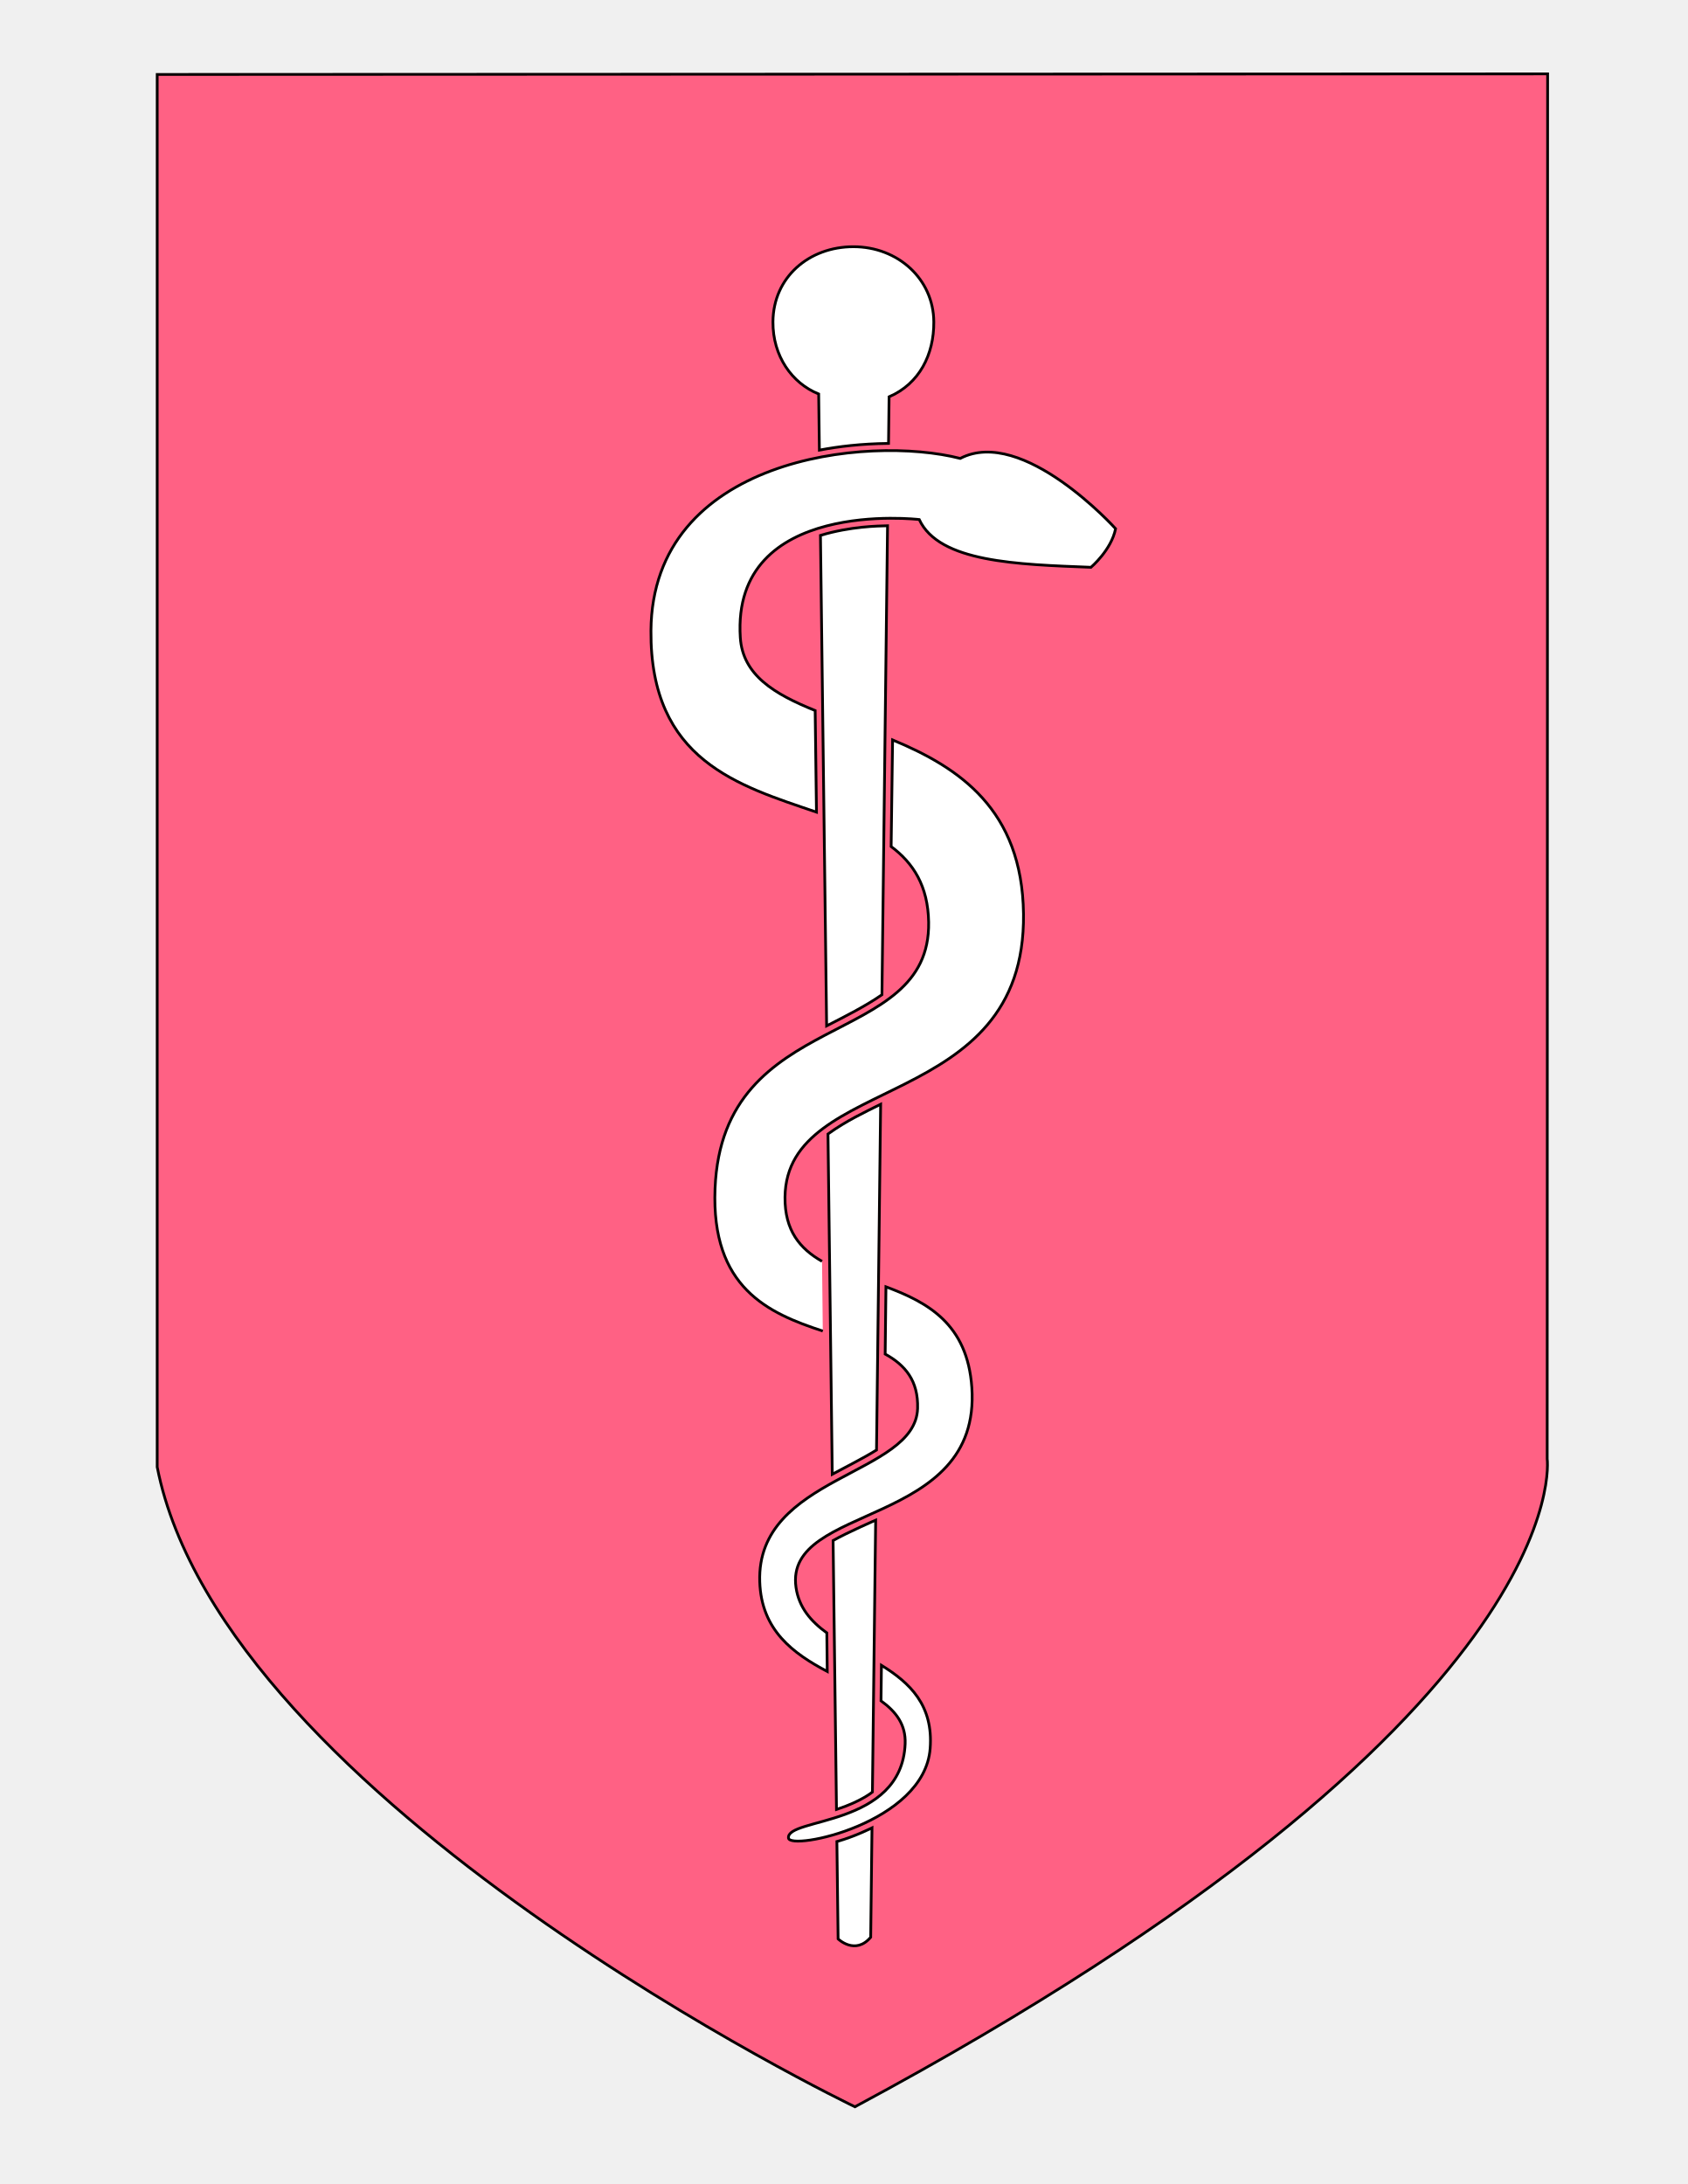
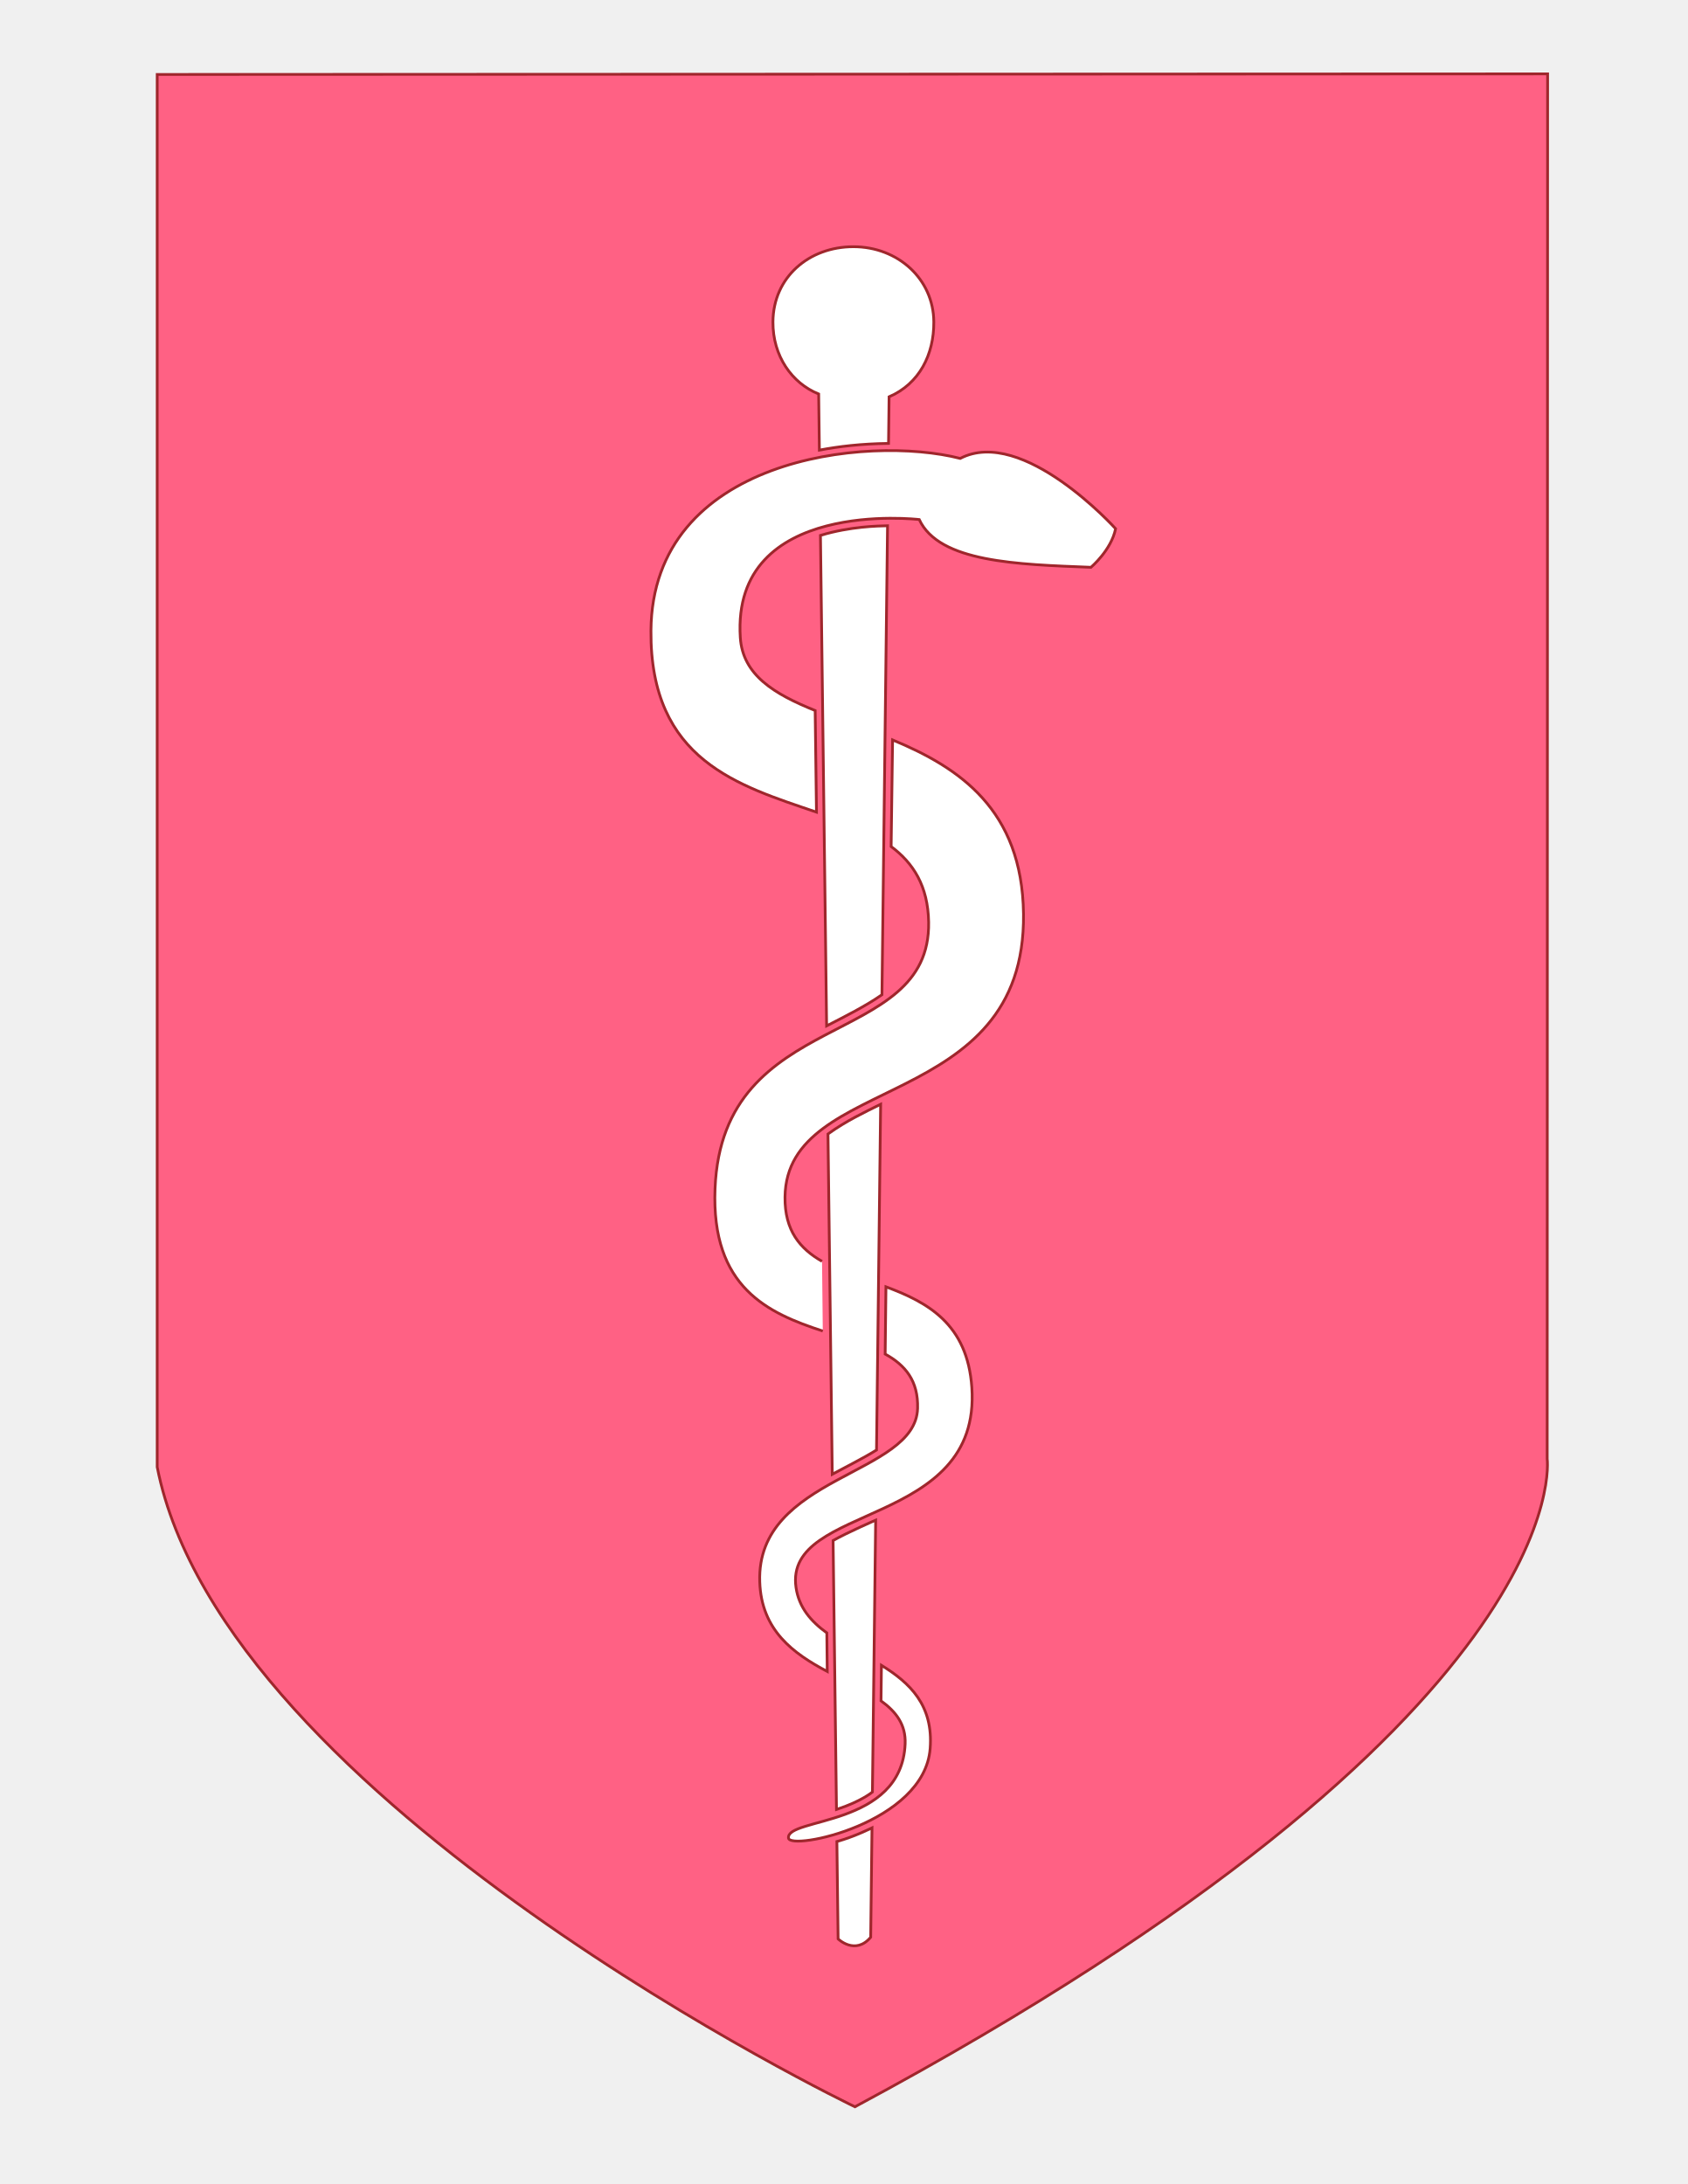
<svg xmlns="http://www.w3.org/2000/svg" xmlns:ns1="http://inkpad.envoza.com/svg_extensions" height="792pt" viewBox="0,0,612,792" width="612pt" version="1.1" id="svg39">
  <defs id="defs13" />
  <g id="Shield" ns1:layerName="Shield">
-     <path d="M57+27L561.155+26.796L561+529C561+529+573.752+622.37+310+764C310+764+81+654+57+532L57+27Z" stroke="#060000" stroke-width="2" fill="#000000" opacity="1" id="path15" style="fill:#ff6184;fill-opacity:1;stroke-width:1;stroke-miterlimit:4;stroke-dasharray:none" />
+     <path d="M57+27L561.155+26.796L561+529C561+529+573.752+622.37+310+764C310+764+81+654+57+532L57+27Z" stroke="#9f262c" stroke-width="2" fill="#000000" opacity="1" id="path15" style="fill:#ff6184;fill-opacity:1;stroke-width:1;stroke-miterlimit:4;stroke-dasharray:none" />
  </g>
  <g id="Asclepius Broken" ns1:layerName="Asclepius Broken">
    <path d="M352.939+612.722" opacity="1" fill="#ffffff" id="path18" />
-     <path d="M302.076+558.659L303.303+656.18C312.347+653.24+316.333+649.849+316.333+649.849L317.509+551.263C317.509+551.263+307.077+555.799+302.076+558.659Z" opacity="1" fill="#ffffff" id="path20" style="stroke:#060000;stroke-opacity:1;stroke-width:1;stroke-miterlimit:4;stroke-dasharray:none" />
-     <path d="M322.175+160.799L322.377+143.901C333.395+139.141+338.673+128.537+338.591+116.718C338.482+101.152+325.555+89.468+309.445+89.468C293.335+89.468+280.373+100.516+280.265+116.718C280.183+129.097+287.117+138.954+296.845+142.877L297.102+163.231C304.207+161.888+312.313+160.919+322.175+160.799Z" opacity="1" fill="#ffffff" id="path22" style="stroke:#060000;stroke-opacity:1;stroke-width:1;stroke-miterlimit:4;stroke-dasharray:none" />
-     <path d="M297.491+194.154L299.728+372.024C306.265+368.665+313.928+364.829+319.788+360.726L321.819+190.655C318.297+190.753+308.446+190.855+297.491+194.154Z" opacity="1" fill="#ffffff" id="path24" style="stroke:#060000;stroke-opacity:1;stroke-width:1;stroke-miterlimit:4;stroke-dasharray:none" />
-     <path d="M300.221+411.222L301.774+534.622C305.453+532.6+312.798+528.942+317.817+525.833L319.314+400.444C313.803+403.198+306.84+406.436+300.221+411.222Z" opacity="1" fill="#ffffff" id="path26" style="stroke:#060000;stroke-opacity:1;stroke-width:1;stroke-miterlimit:4;stroke-dasharray:none" />
-     <path d="M303.449+667.813L303.893+703.123C303.893+703.123+310.094+709.153+315.707+702.514L316.181+662.849C316.181+662.849+309.876+666.03+303.449+667.813Z" opacity="1" fill="#ffffff" id="path28" style="stroke:#060000;stroke-opacity:1;stroke-width:1;stroke-miterlimit:4;stroke-dasharray:none" />
-     <path d="M319.449+616.786C324.889+620.701+328.489+625.413+328.201+632.368C326.944+662.7+285.081+659.021+285.9+666.543C286.411+671.242+335.2+661.216+337.27+634.075C338.47+618.331+329.892+610.267+319.601+603.899L319.449+616.786Z" opacity="1" fill="#ffffff" id="path30" style="stroke:#060000;stroke-opacity:1;stroke-width:1;stroke-miterlimit:4;stroke-dasharray:none" />
-     <path d="M298.066+457.406C290.07+452.84+284.504+446.25+284.637+434.115C285.129+388.975+372.023+403.689+371.114+331.402C370.637+293.481+347.714+278.32+323.644+268.319L323.12+306.984C331.189+312.993+336.494+321.315+336.72+334.393C337.521+380.884+261.951+364.799+259.271+431.021C257.817+466.951+278.539+476.224+298.339+482.684" opacity="1" fill="#ffffff" id="path32" style="stroke:#060000;stroke-opacity:1;stroke-width:1;stroke-miterlimit:4;stroke-dasharray:none" />
-     <path d="M295.574+257.668C280.684+251.672+269.304+244.78+268.431+231.212C265.157+180.361+333.311+188.407+333.311+188.407C340.544+203.944+368.879+204.671+395.572+205.726C395.572+205.726+402.941+199.507+404.511+191.731C404.511+191.731+370.908+154.455+348.171+166.24C314.508+157.613+236.484+165.988+236.031+228.719C235.69+275.901+267.956+284.903+296.048+294.51L295.574+257.668Z" opacity="1" fill="#ffffff" id="path1888" style="stroke:#060000;stroke-opacity:1;stroke-width:1;stroke-miterlimit:4;stroke-dasharray:none" />
-     <path d="M320.958+491.031C328.224+495.031+333.016+500.703+332.715+510.75C331.986+535.131+274.22+535.034+275.476+573.598C276.052+591.295+287.734+599.656+299.957+606.138L299.798+592.149C294.056+587.98+289.671+582.969+288.624+575.646C284.237+544.971+355.879+554.289+352.378+503.168C350.797+480.094+336.372+472.276+321.237+466.644L320.958+491.031Z" opacity="1" fill="#ffffff" id="path36" style="stroke:#060000;stroke-opacity:1;stroke-width:1;stroke-miterlimit:4;stroke-dasharray:none" />
+     <path d="M302.076+558.659L303.303+656.18C312.347+653.24+316.333+649.849+316.333+649.849L317.509+551.263C317.509+551.263+307.077+555.799+302.076+558.659Z" opacity="1" fill="#ffffff" id="path20" style="stroke:#9f262c;stroke-opacity:1;stroke-width:1;stroke-miterlimit:4;stroke-dasharray:none" />
+     <path d="M322.175+160.799L322.377+143.901C333.395+139.141+338.673+128.537+338.591+116.718C338.482+101.152+325.555+89.468+309.445+89.468C293.335+89.468+280.373+100.516+280.265+116.718C280.183+129.097+287.117+138.954+296.845+142.877L297.102+163.231C304.207+161.888+312.313+160.919+322.175+160.799Z" opacity="1" fill="#ffffff" id="path22" style="stroke:#9f262c;stroke-opacity:1;stroke-width:1;stroke-miterlimit:4;stroke-dasharray:none" />
+     <path d="M297.491+194.154L299.728+372.024C306.265+368.665+313.928+364.829+319.788+360.726L321.819+190.655C318.297+190.753+308.446+190.855+297.491+194.154Z" opacity="1" fill="#ffffff" id="path24" style="stroke:#9f262c;stroke-opacity:1;stroke-width:1;stroke-miterlimit:4;stroke-dasharray:none" />
+     <path d="M300.221+411.222L301.774+534.622C305.453+532.6+312.798+528.942+317.817+525.833L319.314+400.444C313.803+403.198+306.84+406.436+300.221+411.222Z" opacity="1" fill="#ffffff" id="path26" style="stroke:#9f262c;stroke-opacity:1;stroke-width:1;stroke-miterlimit:4;stroke-dasharray:none" />
+     <path d="M303.449+667.813L303.893+703.123C303.893+703.123+310.094+709.153+315.707+702.514L316.181+662.849C316.181+662.849+309.876+666.03+303.449+667.813Z" opacity="1" fill="#ffffff" id="path28" style="stroke:#9f262c;stroke-opacity:1;stroke-width:1;stroke-miterlimit:4;stroke-dasharray:none" />
+     <path d="M319.449+616.786C324.889+620.701+328.489+625.413+328.201+632.368C326.944+662.7+285.081+659.021+285.9+666.543C286.411+671.242+335.2+661.216+337.27+634.075C338.47+618.331+329.892+610.267+319.601+603.899L319.449+616.786Z" opacity="1" fill="#ffffff" id="path30" style="stroke:#9f262c;stroke-opacity:1;stroke-width:1;stroke-miterlimit:4;stroke-dasharray:none" />
+     <path d="M298.066+457.406C290.07+452.84+284.504+446.25+284.637+434.115C285.129+388.975+372.023+403.689+371.114+331.402C370.637+293.481+347.714+278.32+323.644+268.319L323.12+306.984C331.189+312.993+336.494+321.315+336.72+334.393C337.521+380.884+261.951+364.799+259.271+431.021C257.817+466.951+278.539+476.224+298.339+482.684" opacity="1" fill="#ffffff" id="path32" style="stroke:#9f262c;stroke-opacity:1;stroke-width:1;stroke-miterlimit:4;stroke-dasharray:none" />
+     <path d="M295.574+257.668C280.684+251.672+269.304+244.78+268.431+231.212C265.157+180.361+333.311+188.407+333.311+188.407C340.544+203.944+368.879+204.671+395.572+205.726C395.572+205.726+402.941+199.507+404.511+191.731C404.511+191.731+370.908+154.455+348.171+166.24C314.508+157.613+236.484+165.988+236.031+228.719C235.69+275.901+267.956+284.903+296.048+294.51L295.574+257.668Z" opacity="1" fill="#ffffff" id="path1888" style="stroke:#9f262c;stroke-opacity:1;stroke-width:1;stroke-miterlimit:4;stroke-dasharray:none" />
+     <path d="M320.958+491.031C328.224+495.031+333.016+500.703+332.715+510.75C331.986+535.131+274.22+535.034+275.476+573.598C276.052+591.295+287.734+599.656+299.957+606.138L299.798+592.149C294.056+587.98+289.671+582.969+288.624+575.646C284.237+544.971+355.879+554.289+352.378+503.168C350.797+480.094+336.372+472.276+321.237+466.644L320.958+491.031Z" opacity="1" fill="#ffffff" id="path36" style="stroke:#9f262c;stroke-opacity:1;stroke-width:1;stroke-miterlimit:4;stroke-dasharray:none" />
  </g>
</svg>
